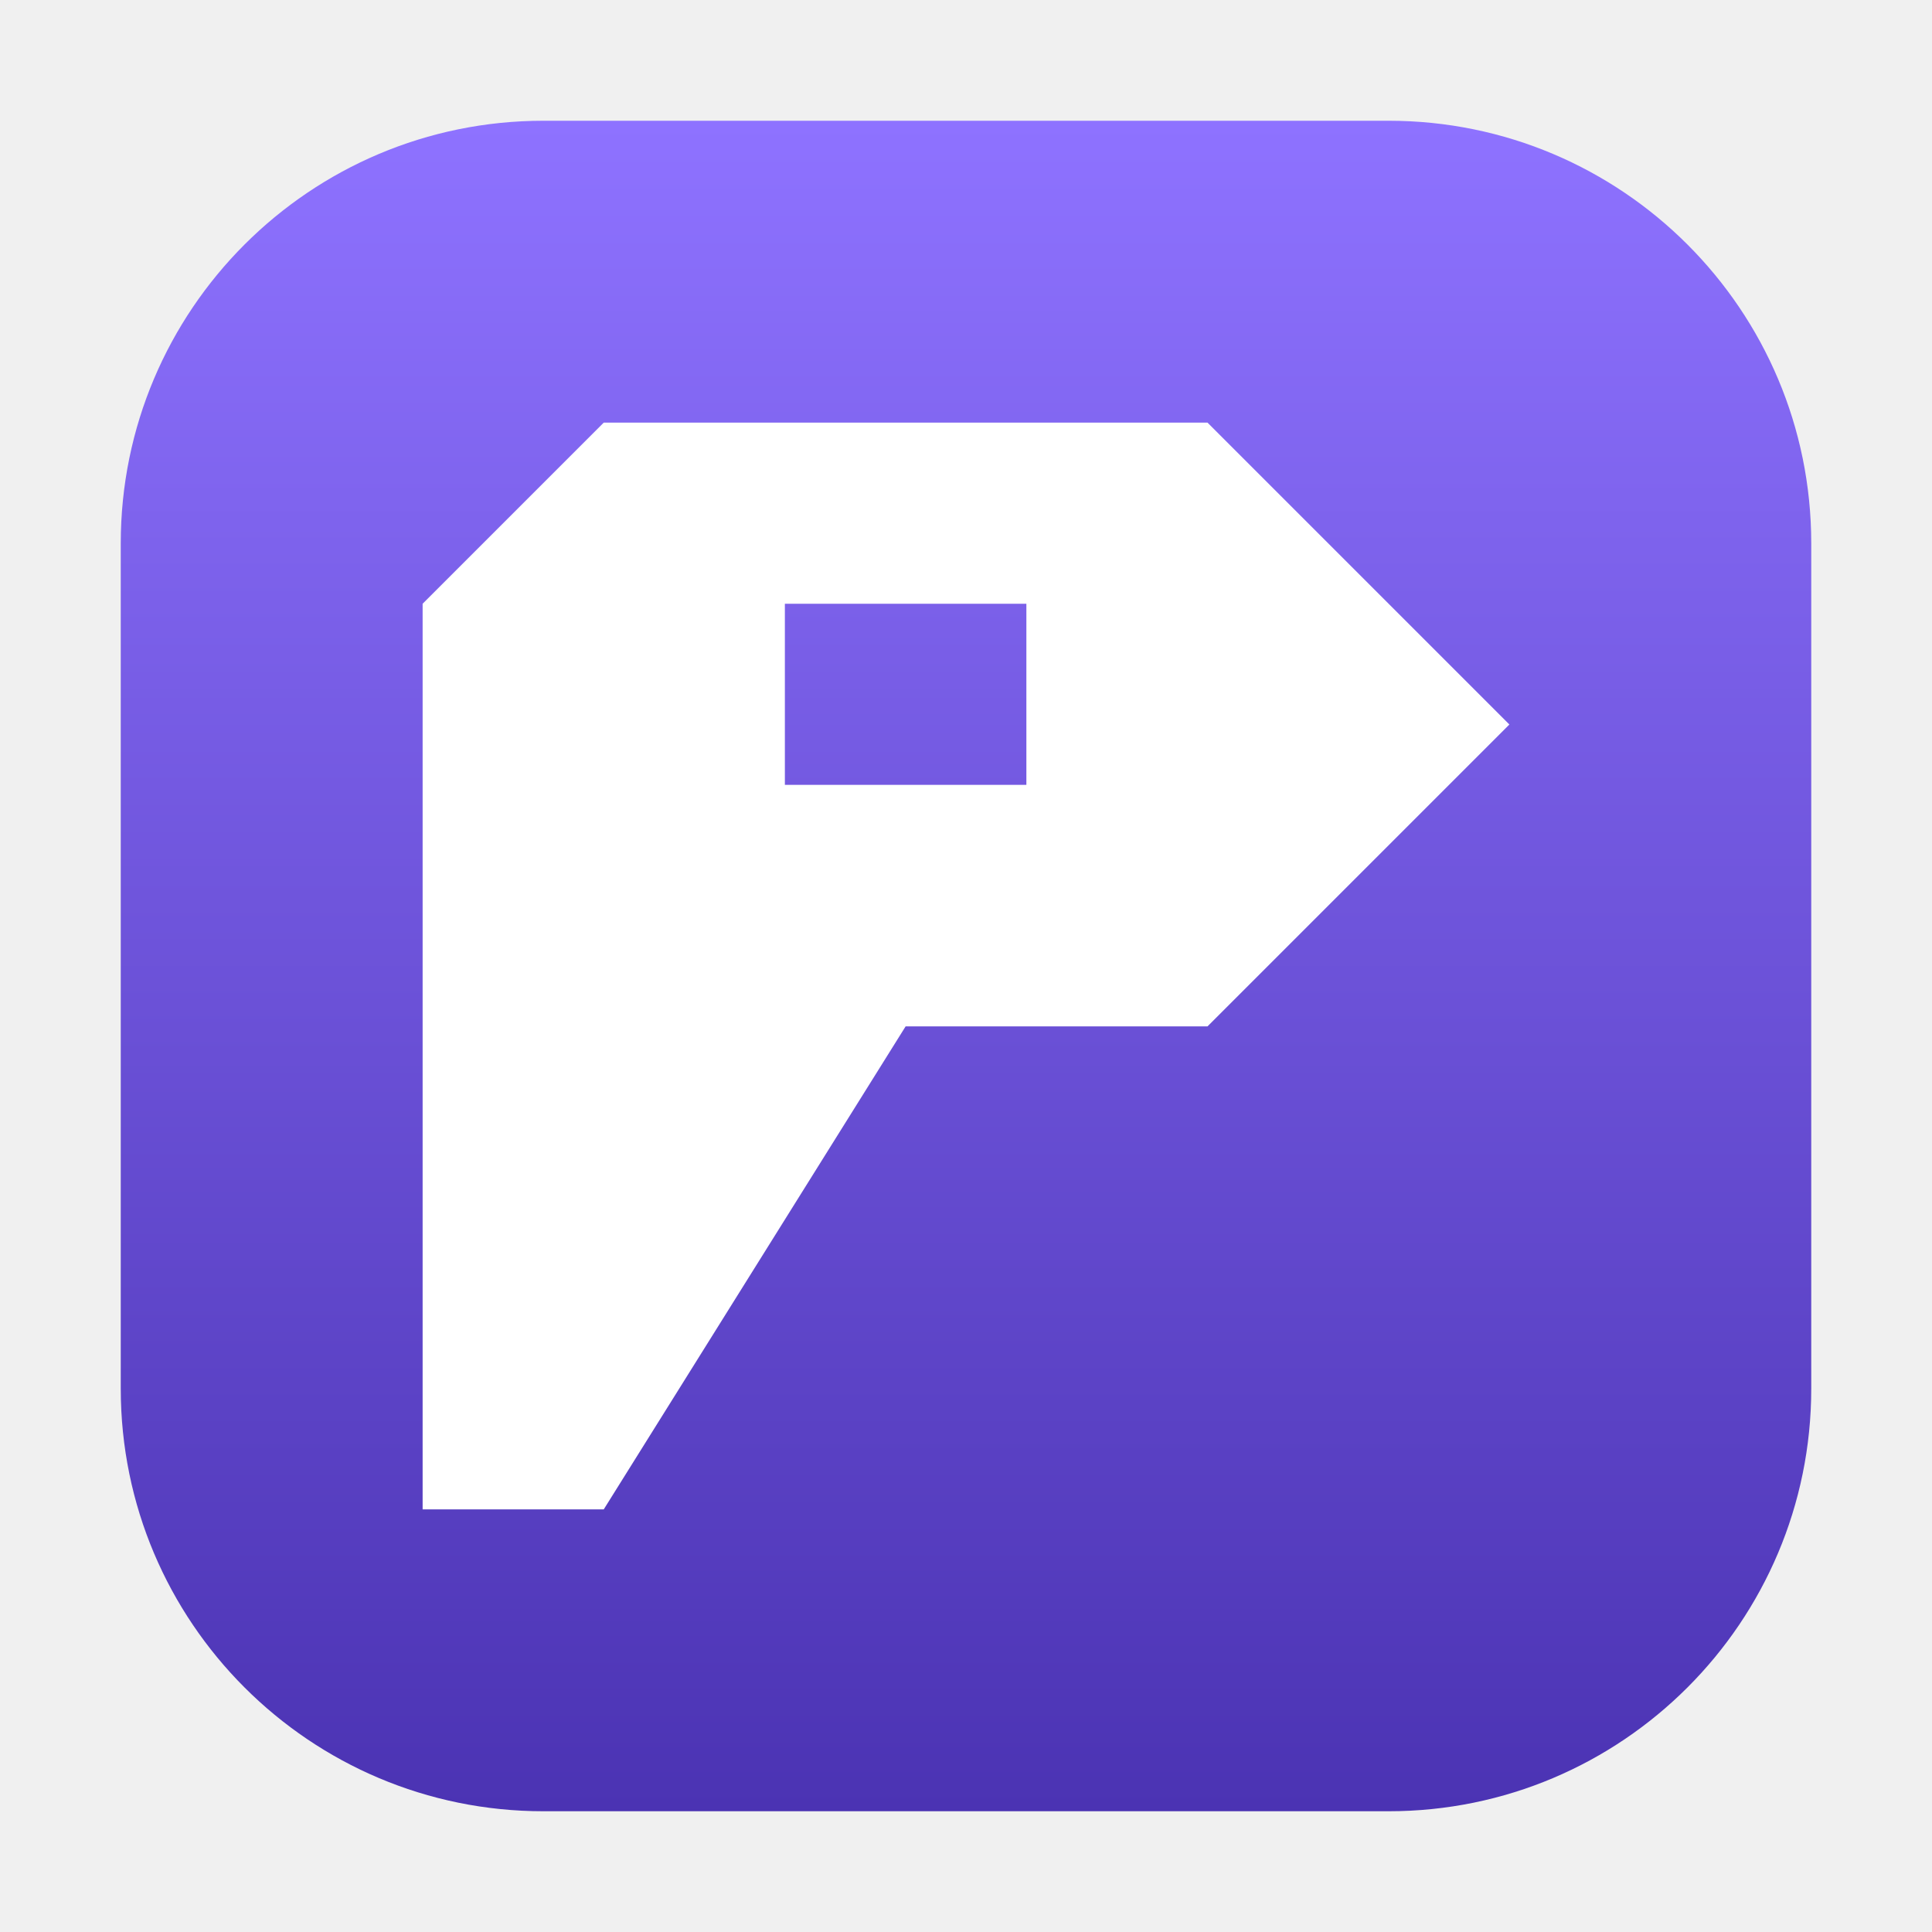
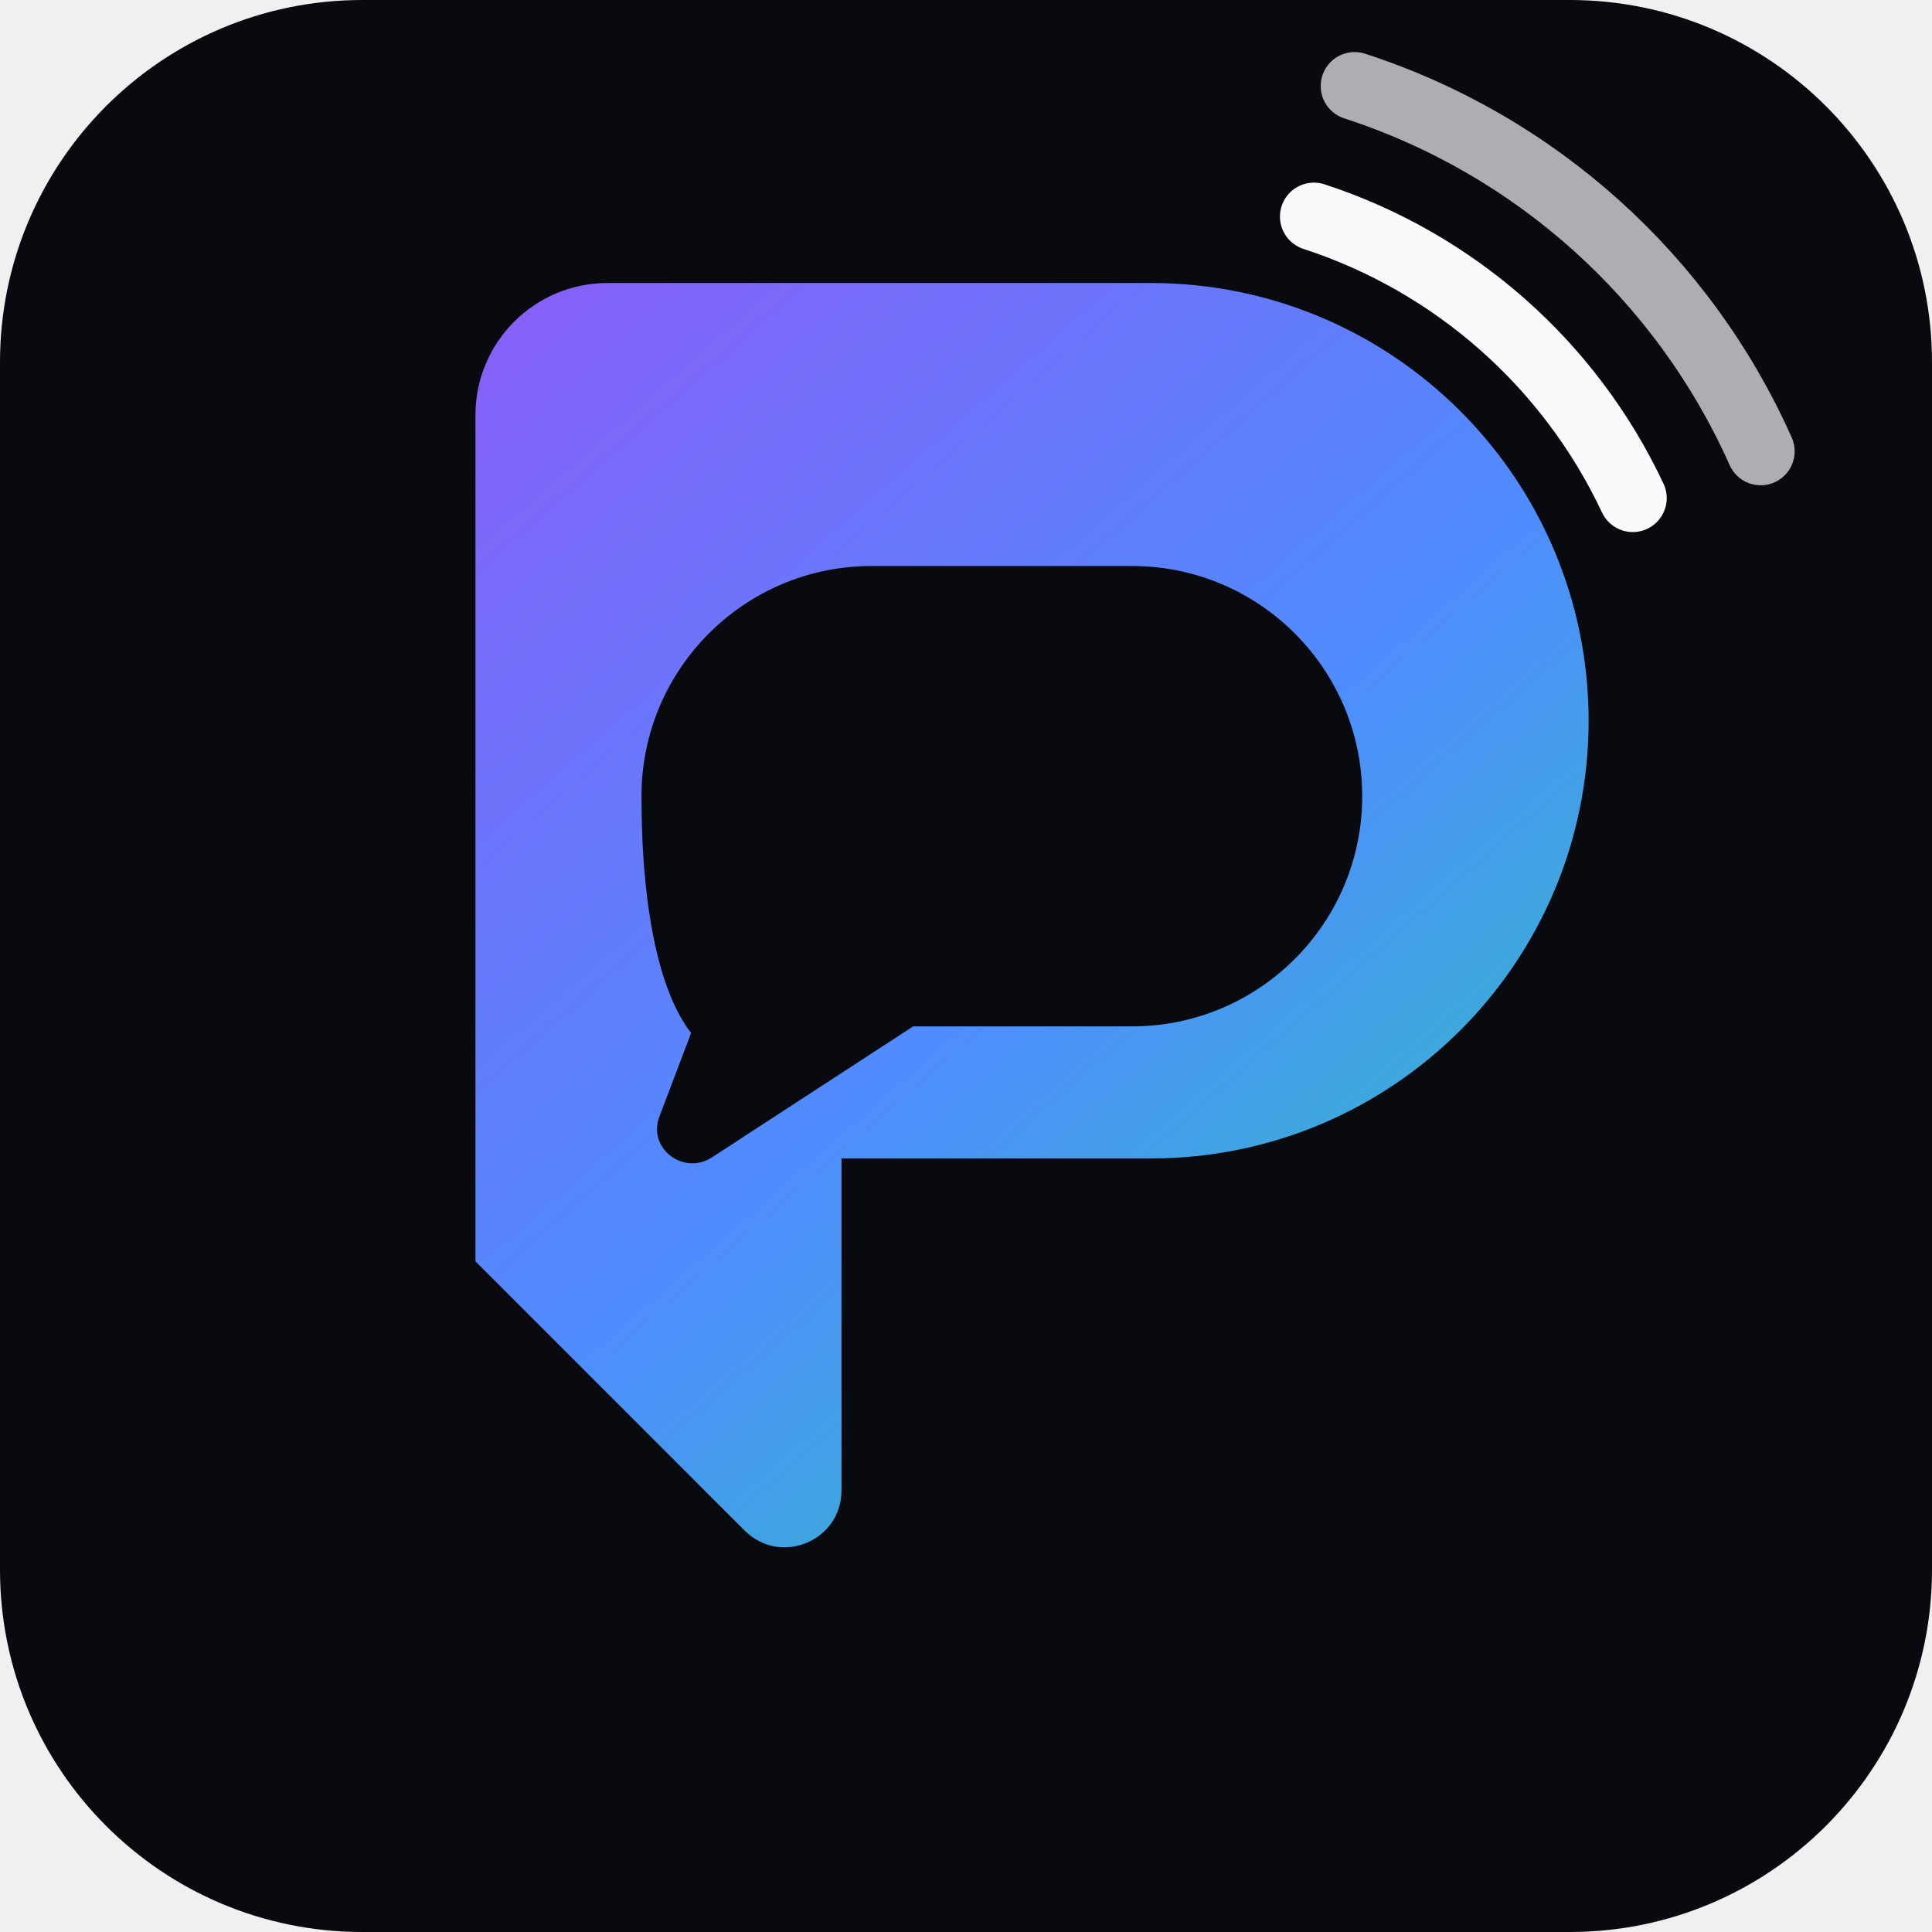
- <svg xmlns="http://www.w3.org/2000/svg" viewBox="0 0 128 128" fill="none">
+ <svg xmlns="http://www.w3.org/2000/svg" viewBox="0 0 512 512" fill="none">
  <defs>
-     <linearGradient id="g" x1="0%" y1="0%" x2="0%" y2="100%">
-       <stop offset="0%" stop-color="#8E72FF" />
-       <stop offset="100%" stop-color="#4B33B3" />
+     <linearGradient id="ppGradient" x1="116" y1="72" x2="430" y2="430" gradientUnits="userSpaceOnUse">
+       <stop offset="0" stop-color="#8B5CF6" />
+       <stop offset="0.50" stop-color="#4F8CFF" />
+       <stop offset="1" stop-color="#22D3A6" />
    </linearGradient>
+     <mask id="bubbleCutout" maskUnits="userSpaceOnUse" x="0" y="0" width="512" height="512">
+       <rect width="512" height="512" fill="white" />
+       <path fill="black" d="M170 211C170 177.31 197.31 150 231 150H300C333.69 150 361 177.31 361 211C361 244.69 333.69 272 300 272H242L188.7 306.7C181.16 311.61 171.55 304.34 174.74 295.93L183.15 273.74C175.02 263.34 170 241.84 170 211Z" />
+     </mask>
  </defs>
-   <rect x="8" y="8" width="112" height="112" rx="28" fill="url(#g)" />
-   <path transform="translate(16 16) scale(4)" fill-rule="evenodd" clip-rule="evenodd" d="M6 3h10l5 5l-5 5H11l-5 8H3V6zM9 6h4v3H9z" fill="#ffffff" />
+   <rect width="512" height="512" rx="96" fill="#080A0F" />
+   <path fill="url(#ppGradient)" mask="url(#bubbleCutout)" d="M126 110C126 90.67 141.67 75 161 75H305C369.065 75 421 126.935 421 191C421 255.065 369.065 307 305 307H223V395C223 408.385 206.819 415.091 197.355 405.625L126 334.27V110Z" />
+   <path d="M348.2 57.4 A142 142 0 0 1 432.7 132" stroke="#F8FAFC" stroke-width="18" stroke-linecap="round" />
+   <path d="M359 22.8 A178 178 0 0 1 466.6 119.6" stroke="#F8FAFC" stroke-width="18" stroke-linecap="round" opacity="0.68" />
</svg>
